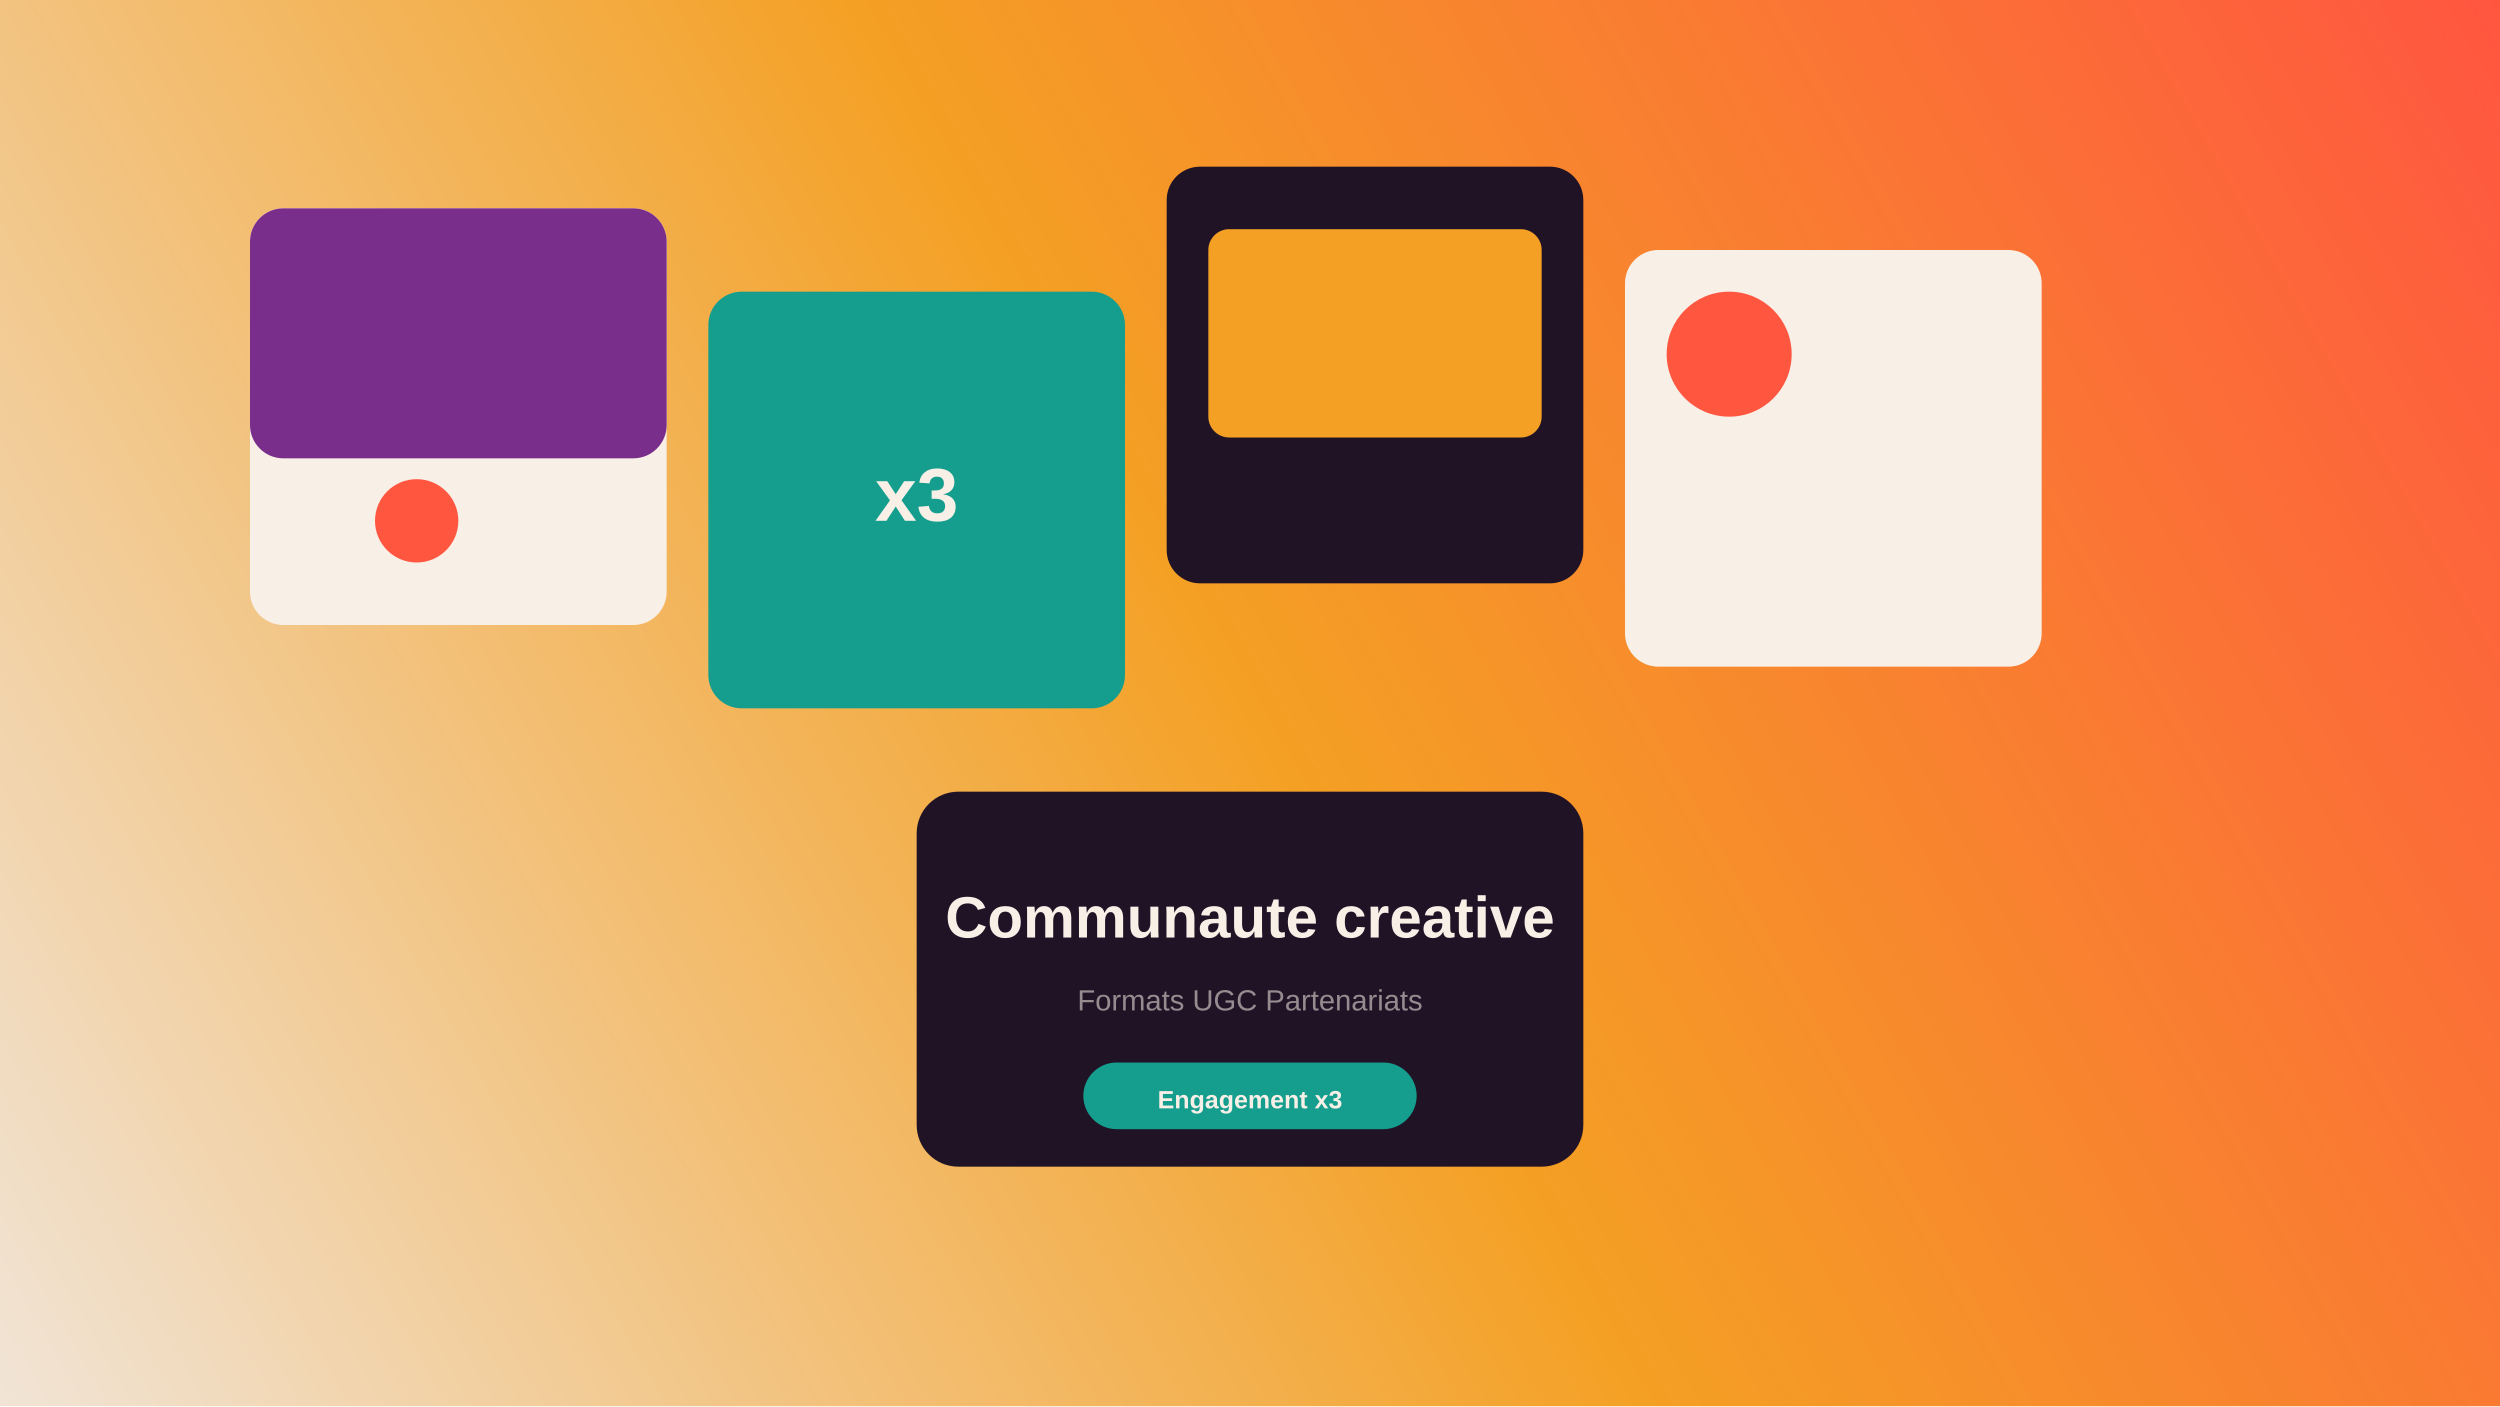
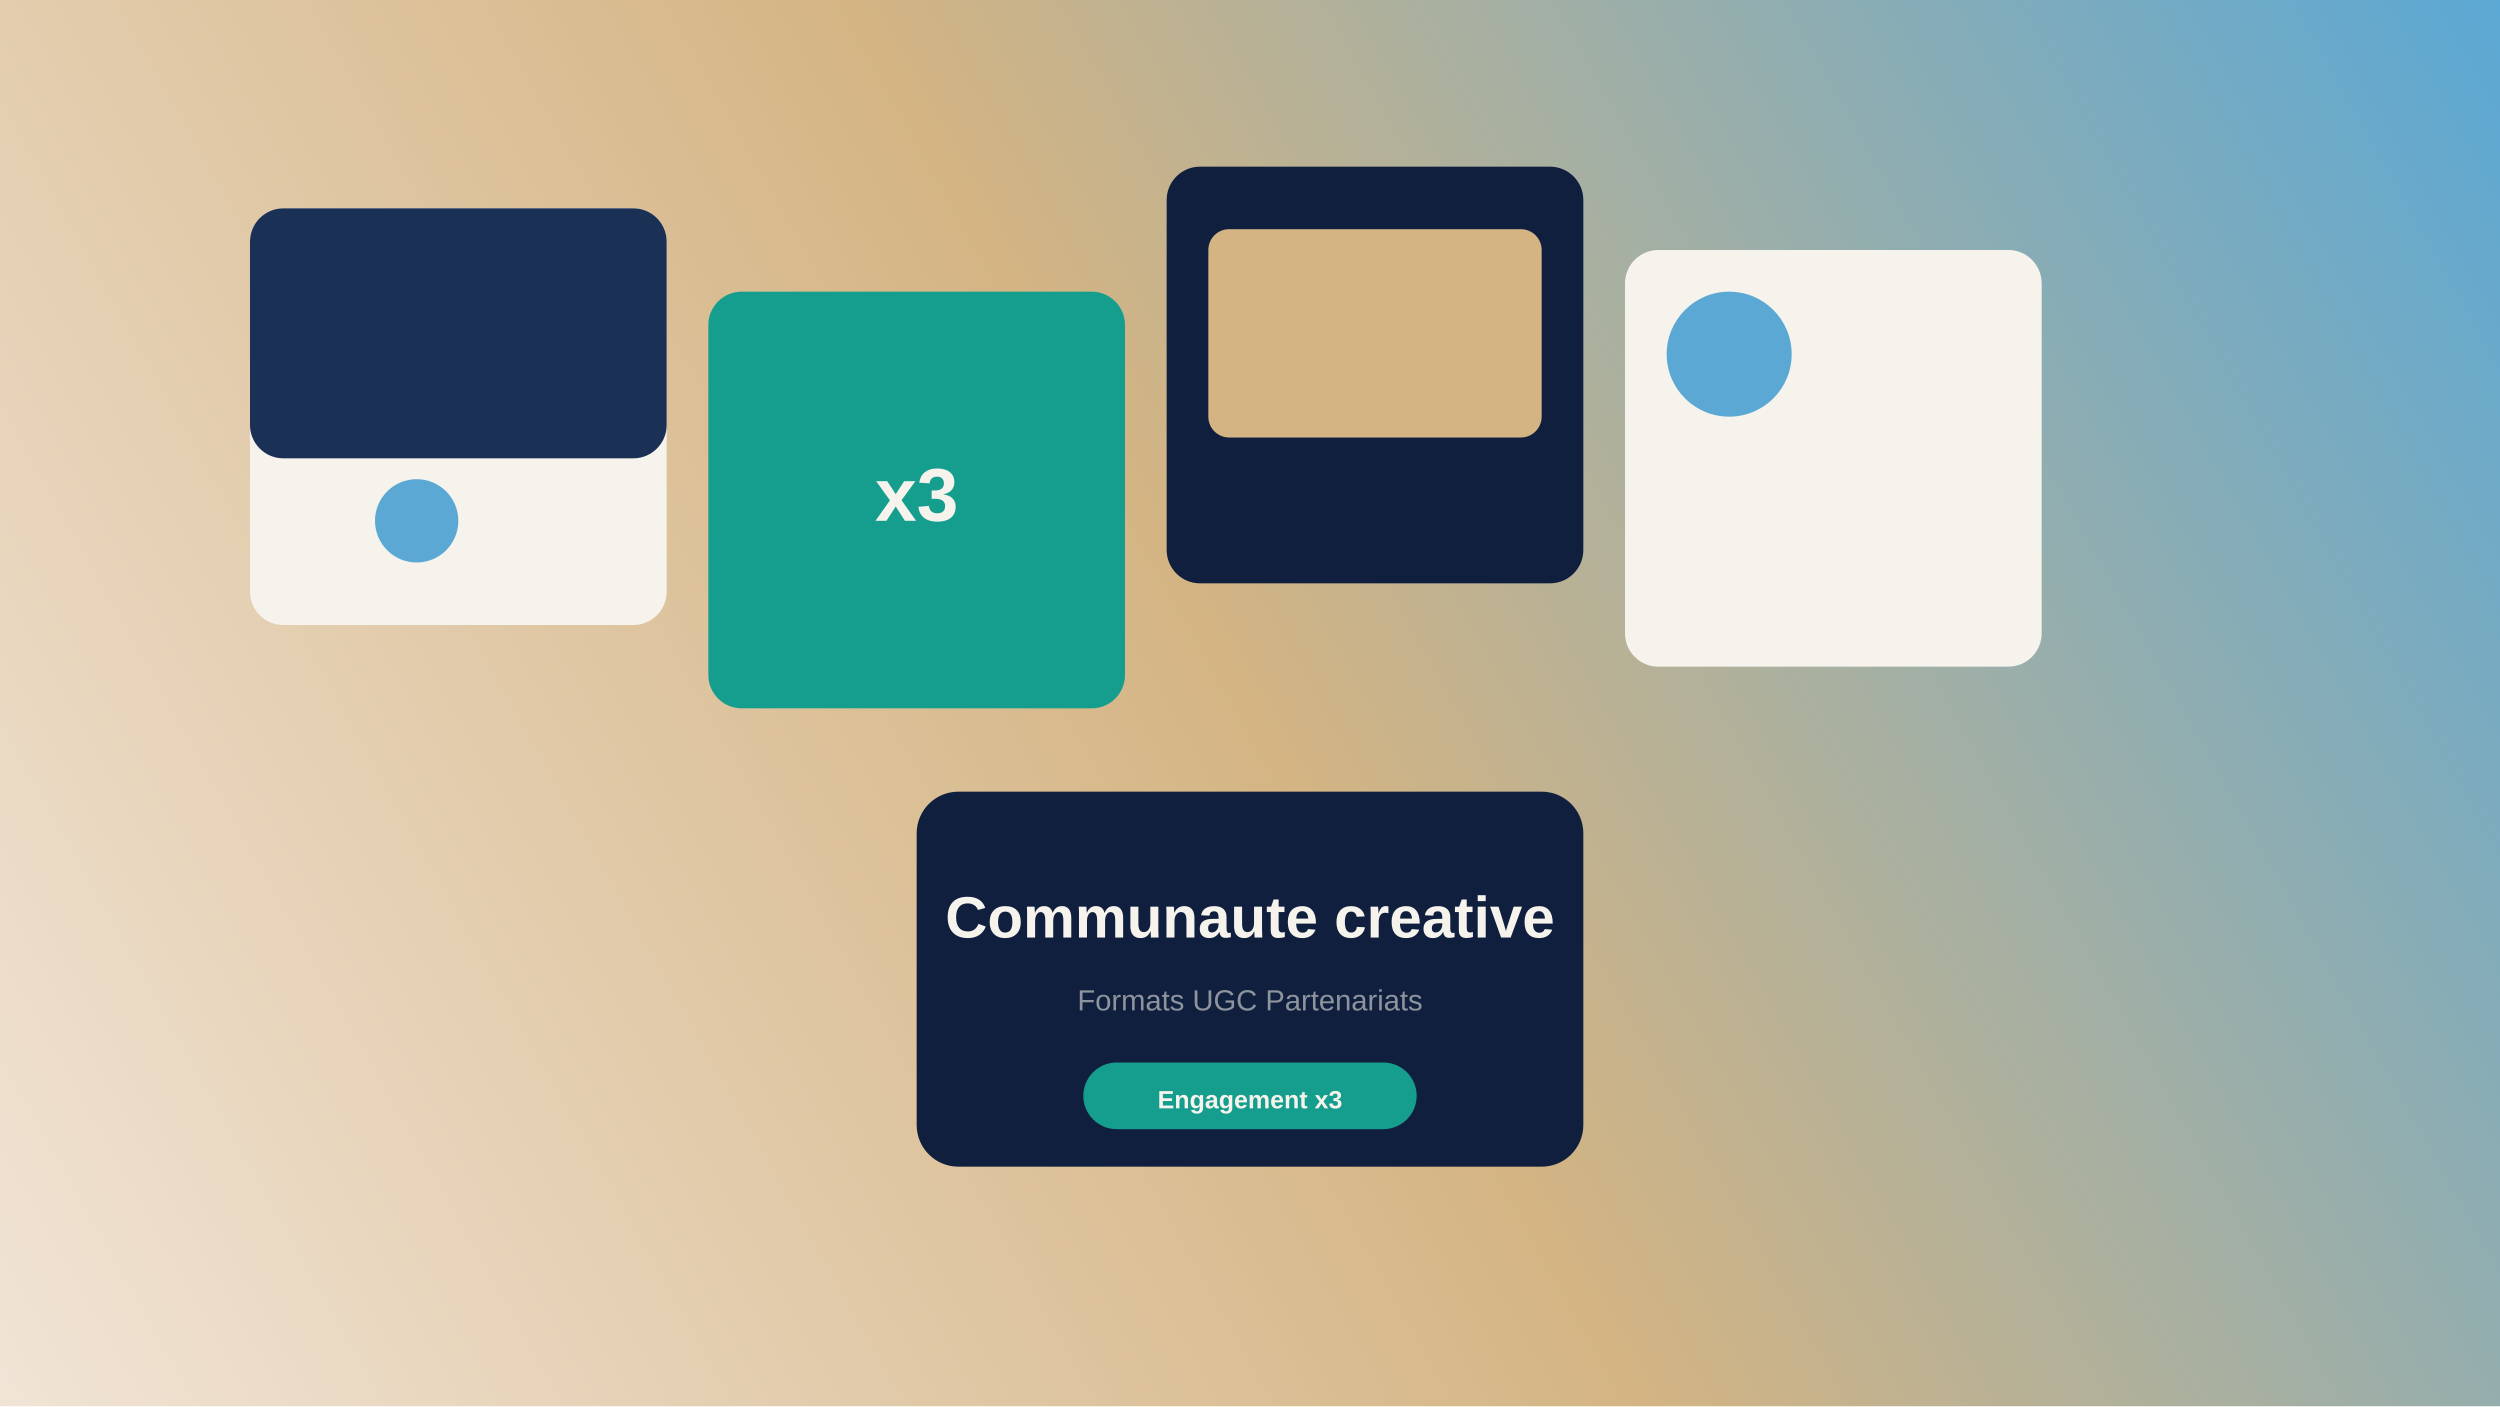
<svg xmlns="http://www.w3.org/2000/svg" viewBox="0 0 1200 675">
  <defs>
    <linearGradient id="p02bg" x1="0" y1="675" x2="1200" y2="0" gradientUnits="userSpaceOnUse">
      <stop stop-color="#f1e4d6" />
-       <stop offset=".5" stop-color="#f4a024" />
-       <stop offset="1" stop-color="#ff5640" />
+       <stop offset=".5" stop-color="#d4b483" />
+       <stop offset="1" stop-color="#5ba8d4" />
    </linearGradient>
  </defs>
  <rect width="1200" height="675" fill="url(#p02bg)" />
-   <rect x="120" y="100" width="200" height="200" rx="16" fill="#f8efe7" />
-   <rect x="120" y="100" width="200" height="120" rx="16" fill="#7a2e8c" />
-   <circle cx="200" cy="250" r="20" fill="#ff5640" />
+   <rect x="120" y="100" width="200" height="200" rx="16" fill="#f6f3ed" />
+   <rect x="120" y="100" width="200" height="120" rx="16" fill="#1a3054" />
+   <circle cx="200" cy="250" r="20" fill="#5ba8d4" />
  <rect x="340" y="140" width="200" height="200" rx="16" fill="#159e8e" />
-   <text x="440" y="250" text-anchor="middle" fill="#f8efe7" font-family="Arial,sans-serif" font-size="36" font-weight="700">x3</text>
-   <rect x="560" y="80" width="200" height="200" rx="16" fill="#201326" />
-   <rect x="580" y="110" width="160" height="100" rx="10" fill="#f4a024" />
-   <rect x="780" y="120" width="200" height="200" rx="16" fill="#f8efe7" />
-   <circle cx="830" cy="170" r="30" fill="#ff5640" />
-   <rect x="440" y="380" width="320" height="180" rx="20" fill="#201326" />
-   <text x="600" y="450" text-anchor="middle" fill="#f8efe7" font-family="Arial,sans-serif" font-size="28" font-weight="700">Communaute creative</text>
-   <text x="600" y="485" text-anchor="middle" fill="#f8efe7" fill-opacity=".55" font-family="Arial,sans-serif" font-size="14">Formats UGC Partenariats</text>
+   <text x="440" y="250" text-anchor="middle" fill="#f6f3ed" font-family="Arial,sans-serif" font-size="36" font-weight="700">x3</text>
+   <rect x="560" y="80" width="200" height="200" rx="16" fill="#0f1f3d" />
+   <rect x="580" y="110" width="160" height="100" rx="10" fill="#d4b483" />
+   <rect x="780" y="120" width="200" height="200" rx="16" fill="#f6f3ed" />
+   <circle cx="830" cy="170" r="30" fill="#5ba8d4" />
+   <rect x="440" y="380" width="320" height="180" rx="20" fill="#0f1f3d" />
+   <text x="600" y="450" text-anchor="middle" fill="#f6f3ed" font-family="Arial,sans-serif" font-size="28" font-weight="700">Communaute creative</text>
+   <text x="600" y="485" text-anchor="middle" fill="#f6f3ed" fill-opacity=".55" font-family="Arial,sans-serif" font-size="14">Formats UGC Partenariats</text>
  <rect x="520" y="510" width="160" height="32" rx="16" fill="#159e8e" />
-   <text x="600" y="532" text-anchor="middle" fill="#f8efe7" font-family="Arial,sans-serif" font-size="12" font-weight="600">Engagement x3</text>
+   <text x="600" y="532" text-anchor="middle" fill="#f6f3ed" font-family="Arial,sans-serif" font-size="12" font-weight="600">Engagement x3</text>
</svg>
